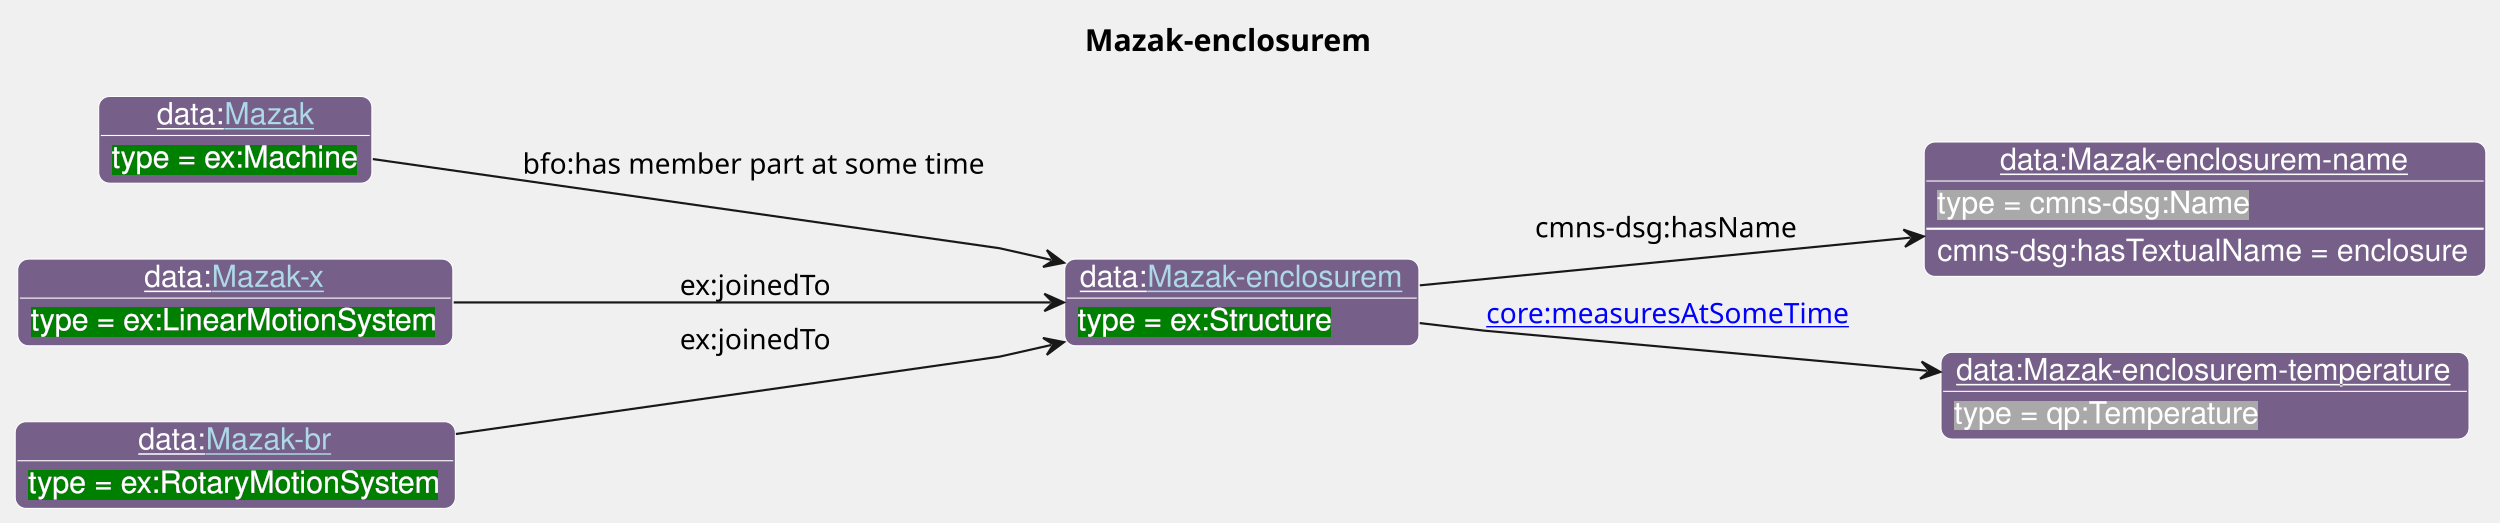
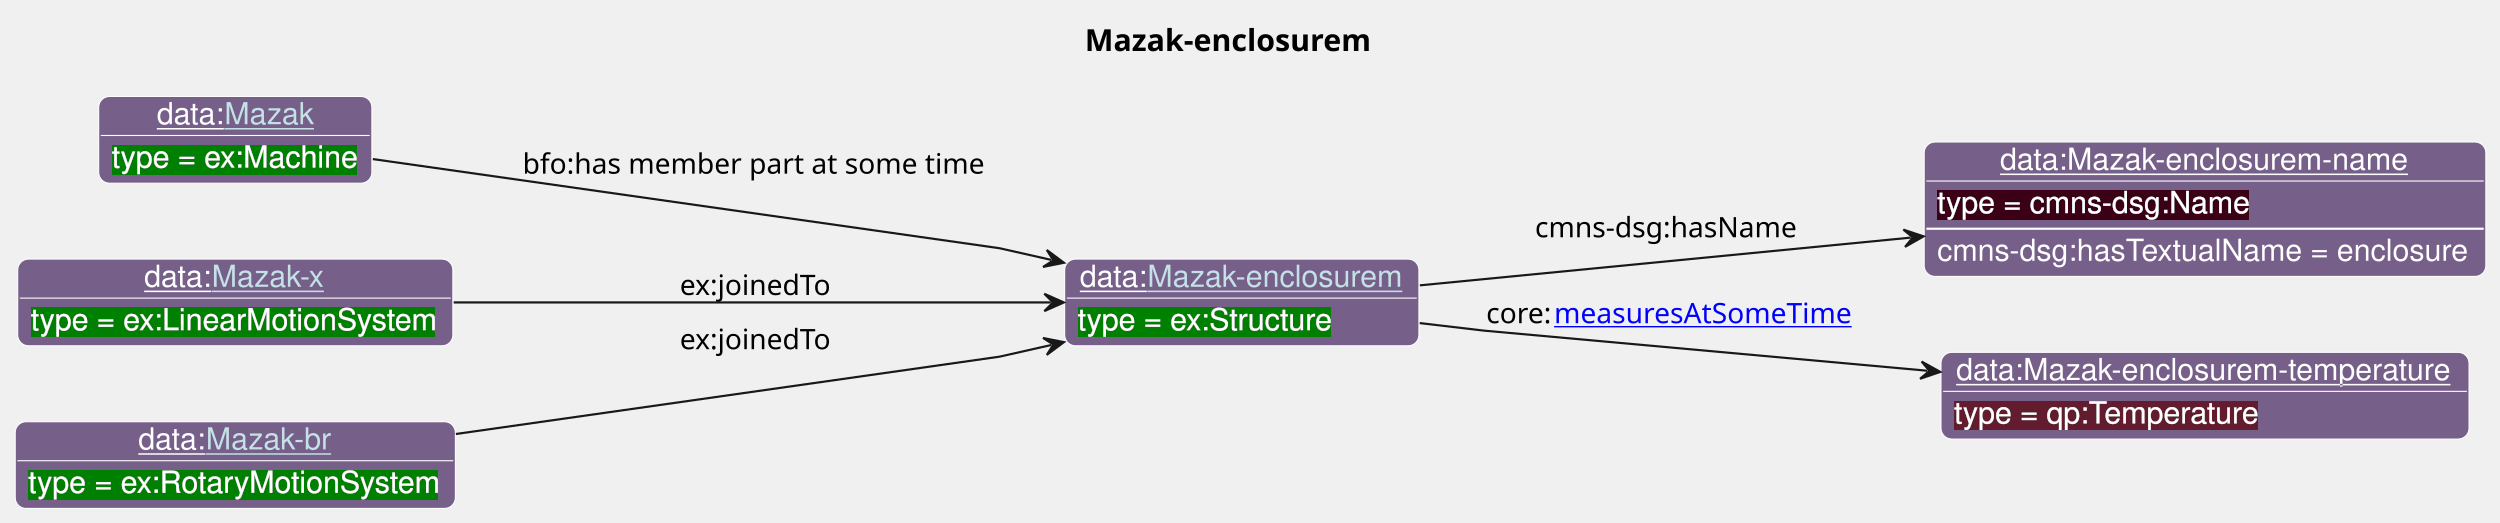
<svg xmlns="http://www.w3.org/2000/svg" xmlns:xlink="http://www.w3.org/1999/xlink" contentStyleType="text/css" data-diagram-type="CLASS" height="241px" preserveAspectRatio="none" style="width:1153px;height:241px;background:#FFFFFF;" version="1.1" viewBox="0 0 1153 241" width="1153px" zoomAndPan="magnify">
  <defs>
-     <filter height="1" id="b1kpyrpb2cc9780" width="1" x="0" y="0">
+     <filter height="1" id="b111qpk4olo320" width="1" x="0" y="0">
      <feFlood flood-color="#008000" result="flood" />
      <feComposite in="SourceGraphic" in2="flood" operator="over" />
    </filter>
-     <filter height="1" id="b1kpyrpb2cc9781" width="1" x="0" y="0">
-       <feFlood flood-color="#A9A9A9" result="flood" />
+     <filter height="1" id="b111qpk4olo321" width="1" x="0" y="0">
+       <feFlood flood-color="#3A0519" result="flood" />
+       <feComposite in="SourceGraphic" in2="flood" operator="over" />
+     </filter>
+     <filter height="1" id="b111qpk4olo322" width="1" x="0" y="0">
+       <feFlood flood-color="#641B2E" result="flood" />
      <feComposite in="SourceGraphic" in2="flood" operator="over" />
    </filter>
  </defs>
  <g>
    <text fill="#000000" font-family="sans-serif" font-size="14" font-weight="bold" lengthAdjust="spacing" textLength="138.838" x="500.32" y="23.535">Mazak-enclosurem</text>
    <g class="entity" data-entity="o1" data-source-line="131" data-uid="ent0002" id="entity_o1">
      <rect fill="#76608A" height="40" rx="5" ry="5" style="stroke:#FFFFFF;stroke-width:0.5;" width="163.399" x="491.02" y="119.488" />
      <text fill="#FFFFFF" font-family="Helvetica" font-size="14" lengthAdjust="spacing" text-decoration="underline" textLength="31.138" x="498.02" y="132.269">data:</text>
      <a href="./Mazak-enclosurem.html" target="_top" title="./Mazak-enclosurem.html" xlink:actuate="onRequest" xlink:href="./Mazak-enclosurem.html" xlink:show="new" xlink:title="./Mazak-enclosurem.html" xlink:type="simple">
-         <text fill="#ADD8E6" font-family="Helvetica" font-size="14" lengthAdjust="spacing" text-decoration="underline" textLength="118.262" x="529.158" y="132.269">Mazak-enclosurem</text>
+         <text fill="#C4E1E6" font-family="Helvetica" font-size="14" lengthAdjust="spacing" text-decoration="underline" textLength="118.262" x="529.158" y="132.269">Mazak-enclosurem</text>
      </a>
      <line style="stroke:#FFFFFF;stroke-width:0.5;" x1="492.02" x2="653.419" y1="137.488" y2="137.488" />
-       <text fill="#FFFFFF" filter="url(#b1kpyrpb2cc9780)" font-family="Helvetica" font-size="14" lengthAdjust="spacing" textLength="117.893" x="497.02" y="152.269">type = ex:Structure</text>
+       <text fill="#FFFFFF" filter="url(#b111qpk4olo320)" font-family="Helvetica" font-size="14" lengthAdjust="spacing" textLength="117.893" x="497.02" y="152.269">type = ex:Structure</text>
    </g>
    <g class="entity" data-entity="o2" data-source-line="131" data-uid="ent0003" id="entity_o2">
      <rect fill="#76608A" height="62" rx="5" ry="5" style="stroke:#FFFFFF;stroke-width:0.5;" width="259.058" x="887.42" y="65.488" />
      <text fill="#FFFFFF" font-family="Helvetica" font-size="14" lengthAdjust="spacing" text-decoration="underline" textLength="189.082" x="922.408" y="78.269">data:Mazak-enclosurem-name</text>
      <line style="stroke:#FFFFFF;stroke-width:0.5;" x1="888.42" x2="1145.478" y1="83.488" y2="83.488" />
-       <text fill="#FFFFFF" filter="url(#b1kpyrpb2cc9781)" font-family="Helvetica" font-size="14" lengthAdjust="spacing" textLength="144.334" x="893.42" y="98.269">type = cmns-dsg:Name</text>
+       <text fill="#FFFFFF" filter="url(#b111qpk4olo321)" font-family="Helvetica" font-size="14" lengthAdjust="spacing" textLength="144.334" x="893.42" y="98.269">type = cmns-dsg:Name</text>
      <line style="stroke:#FFFFFF;stroke-width:1;" x1="888.42" x2="1145.478" y1="105.488" y2="105.488" />
      <text fill="#FFFFFF" font-family="Helvetica" font-size="14" lengthAdjust="spacing" textLength="247.058" x="893.42" y="120.269">cmns-dsg:hasTextualName = enclosure</text>
    </g>
    <g class="entity" data-entity="o3" data-source-line="131" data-uid="ent0004" id="entity_o3">
      <rect fill="#76608A" height="40" rx="5" ry="5" style="stroke:#FFFFFF;stroke-width:0.5;" width="243.544" x="895.18" y="162.488" />
      <text fill="#FFFFFF" font-family="Helvetica" font-size="14" lengthAdjust="spacing" text-decoration="underline" textLength="229.544" x="902.18" y="175.269">data:Mazak-enclosurem-temperature</text>
      <line style="stroke:#FFFFFF;stroke-width:0.5;" x1="896.18" x2="1137.724" y1="180.488" y2="180.488" />
-       <text fill="#FFFFFF" filter="url(#b1kpyrpb2cc9781)" font-family="Helvetica" font-size="14" lengthAdjust="spacing" textLength="142.023" x="901.18" y="195.269">type = qp:Temperature</text>
+       <text fill="#FFFFFF" filter="url(#b111qpk4olo322)" font-family="Helvetica" font-size="14" lengthAdjust="spacing" textLength="142.023" x="901.18" y="195.269">type = qp:Temperature</text>
    </g>
    <g class="entity" data-entity="o4" data-source-line="131" data-uid="ent0005" id="entity_o4">
      <rect fill="#76608A" height="40" rx="5" ry="5" style="stroke:#FFFFFF;stroke-width:0.5;" width="126.01" x="45.51" y="44.488" />
      <text fill="#FFFFFF" font-family="Helvetica" font-size="14" lengthAdjust="spacing" text-decoration="underline" textLength="31.138" x="72.329" y="57.269">data:</text>
      <a href="./Mazak.html" target="_top" title="./Mazak.html" xlink:actuate="onRequest" xlink:href="./Mazak.html" xlink:show="new" xlink:title="./Mazak.html" xlink:type="simple">
-         <text fill="#ADD8E6" font-family="Helvetica" font-size="14" lengthAdjust="spacing" text-decoration="underline" textLength="41.234" x="103.466" y="57.269">Mazak</text>
+         <text fill="#C4E1E6" font-family="Helvetica" font-size="14" lengthAdjust="spacing" text-decoration="underline" textLength="41.234" x="103.466" y="57.269">Mazak</text>
      </a>
      <line style="stroke:#FFFFFF;stroke-width:0.5;" x1="46.51" x2="170.52" y1="62.488" y2="62.488" />
-       <text fill="#FFFFFF" filter="url(#b1kpyrpb2cc9780)" font-family="Helvetica" font-size="14" lengthAdjust="spacing" textLength="114.01" x="51.51" y="77.269">type = ex:Machine</text>
+       <text fill="#FFFFFF" filter="url(#b111qpk4olo320)" font-family="Helvetica" font-size="14" lengthAdjust="spacing" textLength="114.01" x="51.51" y="77.269">type = ex:Machine</text>
    </g>
    <g class="entity" data-entity="o5" data-source-line="131" data-uid="ent0006" id="entity_o5">
      <rect fill="#76608A" height="40" rx="5" ry="5" style="stroke:#FFFFFF;stroke-width:0.5;" width="200.706" x="8.16" y="119.488" />
      <text fill="#FFFFFF" font-family="Helvetica" font-size="14" lengthAdjust="spacing" text-decoration="underline" textLength="31.138" x="66.496" y="132.269">data:</text>
      <a href="./Mazak-x.html" target="_top" title="./Mazak-x.html" xlink:actuate="onRequest" xlink:href="./Mazak-x.html" xlink:show="new" xlink:title="./Mazak-x.html" xlink:type="simple">
-         <text fill="#ADD8E6" font-family="Helvetica" font-size="14" lengthAdjust="spacing" text-decoration="underline" textLength="52.897" x="97.634" y="132.269">Mazak-x</text>
+         <text fill="#C4E1E6" font-family="Helvetica" font-size="14" lengthAdjust="spacing" text-decoration="underline" textLength="52.897" x="97.634" y="132.269">Mazak-x</text>
      </a>
      <line style="stroke:#FFFFFF;stroke-width:0.5;" x1="9.16" x2="207.866" y1="137.488" y2="137.488" />
-       <text fill="#FFFFFF" filter="url(#b1kpyrpb2cc9780)" font-family="Helvetica" font-size="14" lengthAdjust="spacing" textLength="188.706" x="14.16" y="152.269">type = ex:LinearMotionSystem</text>
+       <text fill="#FFFFFF" filter="url(#b111qpk4olo320)" font-family="Helvetica" font-size="14" lengthAdjust="spacing" textLength="188.706" x="14.16" y="152.269">type = ex:LinearMotionSystem</text>
    </g>
    <g class="entity" data-entity="o6" data-source-line="131" data-uid="ent0007" id="entity_o6">
      <rect fill="#76608A" height="40" rx="5" ry="5" style="stroke:#FFFFFF;stroke-width:0.5;" width="203.023" x="7" y="194.488" />
      <text fill="#FFFFFF" font-family="Helvetica" font-size="14" lengthAdjust="spacing" text-decoration="underline" textLength="31.138" x="63.77" y="207.269">data:</text>
      <a href="./Mazak-br.html" target="_top" title="./Mazak-br.html" xlink:actuate="onRequest" xlink:href="./Mazak-br.html" xlink:show="new" xlink:title="./Mazak-br.html" xlink:type="simple">
-         <text fill="#ADD8E6" font-family="Helvetica" font-size="14" lengthAdjust="spacing" text-decoration="underline" textLength="58.345" x="94.908" y="207.269">Mazak-br</text>
+         <text fill="#C4E1E6" font-family="Helvetica" font-size="14" lengthAdjust="spacing" text-decoration="underline" textLength="58.345" x="94.908" y="207.269">Mazak-br</text>
      </a>
      <line style="stroke:#FFFFFF;stroke-width:0.5;" x1="8" x2="209.023" y1="212.488" y2="212.488" />
-       <text fill="#FFFFFF" filter="url(#b1kpyrpb2cc9780)" font-family="Helvetica" font-size="14" lengthAdjust="spacing" textLength="191.023" x="13" y="227.269">type = ex:RotaryMotionSystem</text>
+       <text fill="#FFFFFF" filter="url(#b111qpk4olo320)" font-family="Helvetica" font-size="14" lengthAdjust="spacing" textLength="191.023" x="13" y="227.269">type = ex:RotaryMotionSystem</text>
    </g>
    <g class="link" data-entity-1="o1" data-entity-2="o2" data-source-line="195" data-uid="lnk8" id="link_o1_o2">
      <path codeLine="195" d="M654.83,131.598 C719.79,125.288 806.158,116.889 881.198,109.589" fill="none" id="o1-to-o2" style="stroke:#181818;stroke-width:1;" />
      <polygon fill="#181818" points="887.17,109.008,877.825,105.898,882.193,109.492,878.6,113.861,887.17,109.008" style="stroke:#181818;stroke-width:1;" />
      <text fill="#000000" font-family="sans-serif" font-size="13" lengthAdjust="spacing" textLength="126.077" x="707.92" y="109.437">cmns-dsg:hasName</text>
    </g>
    <g class="link" data-entity-1="o1" data-entity-2="o3" data-source-line="195" data-uid="lnk9" id="link_o1_o3">
      <path codeLine="195" d="M654.76,149.008 C671.64,150.988 684.42,152.488 684.42,152.488 C684.42,152.488 794.174,162.417 888.874,170.988" fill="none" id="o1-to-o3" style="stroke:#181818;stroke-width:1;" />
      <polygon fill="#181818" points="894.85,171.528,886.247,166.733,889.87,171.078,885.526,174.701,894.85,171.528" style="stroke:#181818;stroke-width:1;" />
+       <text fill="#000000" font-family="sans-serif" font-size="13" lengthAdjust="spacing" textLength="31.319" x="685.42" y="149.057">core:</text>
      <a href="https://spec.industrialontologies.org/ontology/core/Core/measuresAtSomeTime" target="_top" title="https://spec.industrialontologies.org/ontology/core/Core/measuresAtSomeTime" xlink:actuate="onRequest" xlink:href="https://spec.industrialontologies.org/ontology/core/Core/measuresAtSomeTime" xlink:show="new" xlink:title="https://spec.industrialontologies.org/ontology/core/Core/measuresAtSomeTime" xlink:type="simple">
-         <text fill="#0000FF" font-family="sans-serif" font-size="13" lengthAdjust="spacing" text-decoration="underline" textLength="171.317" x="685.42" y="149.057">core:measuresAtSomeTime</text>
+         <text fill="#0000FF" font-family="sans-serif" font-size="13" lengthAdjust="spacing" text-decoration="underline" textLength="139.998" x="716.739" y="149.057">measuresAtSomeTime</text>
      </a>
    </g>
    <g class="link" data-entity-1="o4" data-entity-2="o1" data-source-line="195" data-uid="lnk10" id="link_o4_o1">
      <path codeLine="195" d="M171.95,73.368 C272.96,87.738 461.02,114.488 461.02,114.488 C461.02,114.488 467.957,116.057 484.837,119.867" fill="none" id="o4-to-o1" style="stroke:#181818;stroke-width:1;" />
      <polygon fill="#181818" points="490.69,121.188,482.791,115.305,485.813,120.087,481.03,123.109,490.69,121.188" style="stroke:#181818;stroke-width:1;" />
      <text fill="#000000" font-family="sans-serif" font-size="13" lengthAdjust="spacing" textLength="219.337" x="241.02" y="80.107">bfo:has member part at some time</text>
    </g>
    <g class="link" data-entity-1="o5" data-entity-2="o1" data-source-line="195" data-uid="lnk11" id="link_o5_o1">
      <path codeLine="195" d="M209.24,139.488 C293.36,139.488 406.27,139.488 484.64,139.488" fill="none" id="o5-to-o1" style="stroke:#181818;stroke-width:1;" />
      <polygon fill="#181818" points="490.64,139.488,481.64,135.488,485.64,139.488,481.64,143.488,490.64,139.488" style="stroke:#181818;stroke-width:1;" />
      <text fill="#000000" font-family="sans-serif" font-size="13" lengthAdjust="spacing" textLength="74.725" x="313.52" y="136.057">ex:joinedTo</text>
    </g>
    <g class="link" data-entity-1="o6" data-entity-2="o1" data-source-line="195" data-uid="lnk12" id="link_o6_o1">
      <path codeLine="195" d="M210.24,200.158 C314.11,185.388 461.02,164.488 461.02,164.488 C461.02,164.488 467.957,162.919 484.837,159.109" fill="none" id="o6-to-o1" style="stroke:#181818;stroke-width:1;" />
      <polygon fill="#181818" points="490.69,157.788,481.03,155.868,485.813,158.889,482.791,163.672,490.69,157.788" style="stroke:#181818;stroke-width:1;" />
      <text fill="#000000" font-family="sans-serif" font-size="13" lengthAdjust="spacing" textLength="74.725" x="313.52" y="161.057">ex:joinedTo</text>
    </g>
  </g>
</svg>
